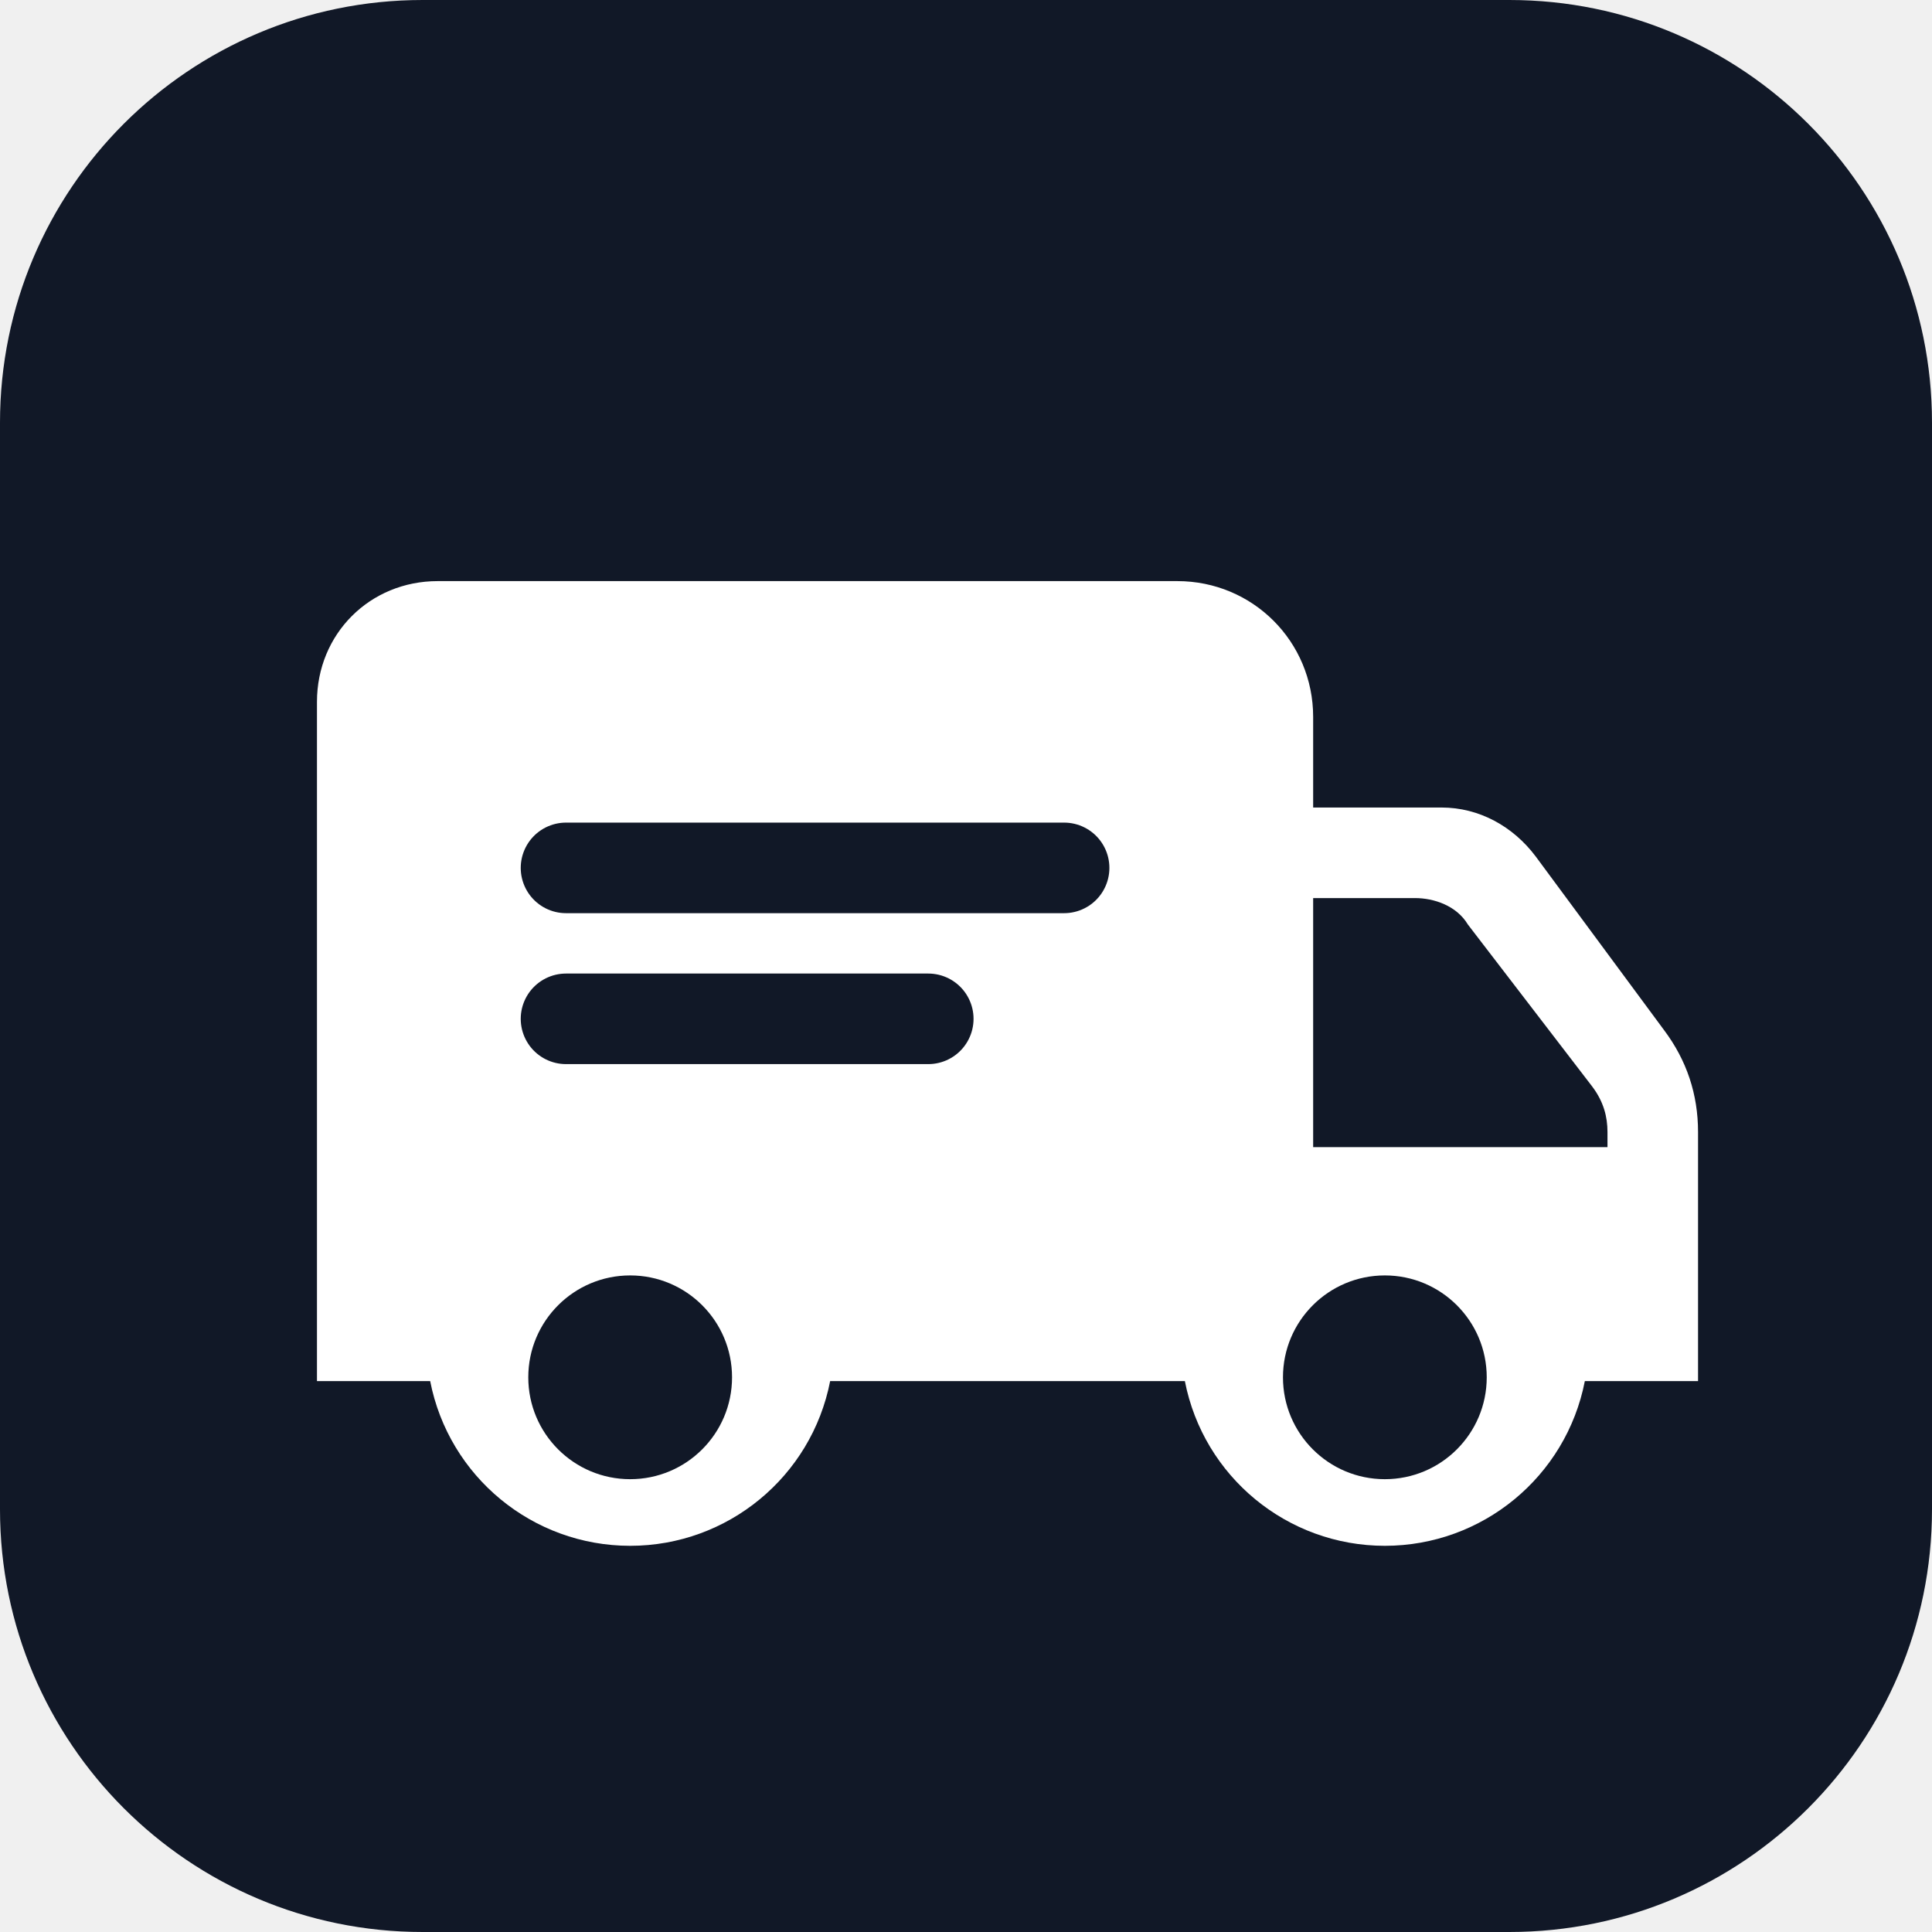
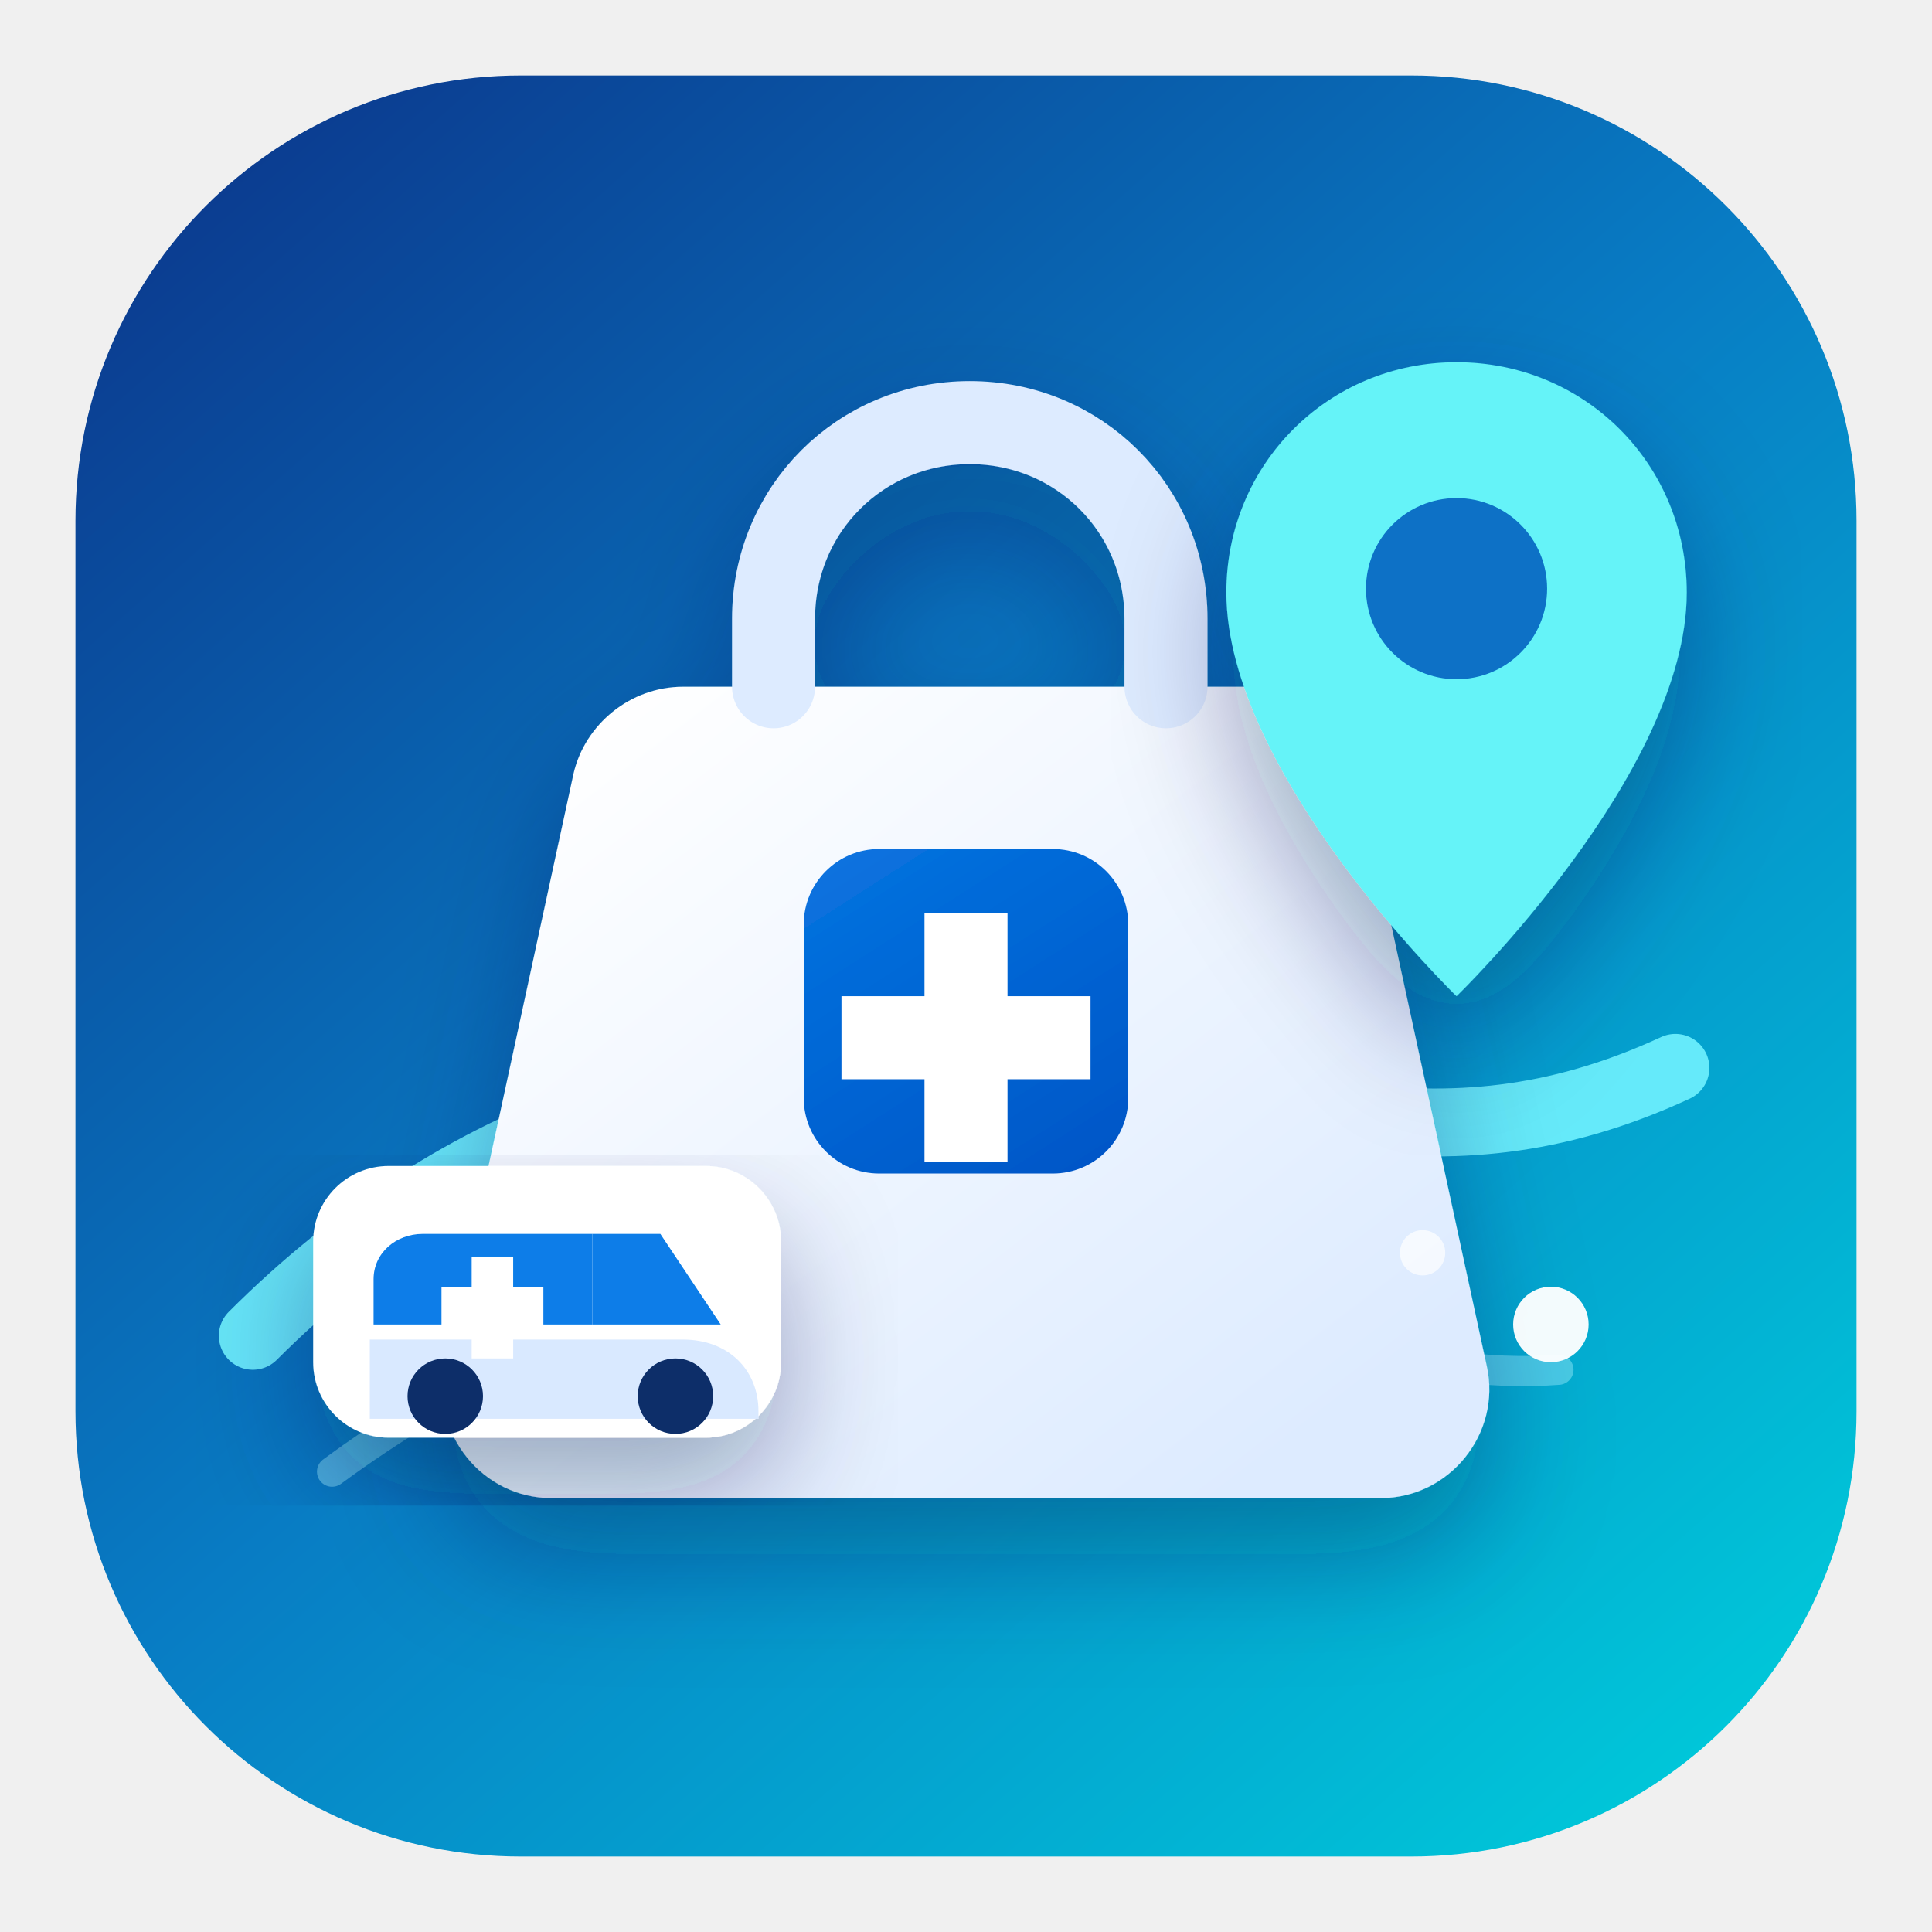
- <svg xmlns="http://www.w3.org/2000/svg" viewBox="0 0 512 512">
-   <rect width="512" height="512" rx="112" fill="#111827" />
-   <path d="M116 154h196c20 0 36 16 36 36v24h34c10 0 19 5 25 13l34 46c6 8 9 17 9 27v66h-30a54 54 0 0 1-106 0H220a54 54 0 0 1-106 0H84V186c0-18 14-32 32-32Z" fill="#fff" />
-   <path d="M348 238v66h78v-4c0-4-1-8-4-12l-33-43c-3-5-9-7-14-7h-27Z" fill="#111827" />
-   <circle cx="167" cy="365" r="27" fill="#111827" />
-   <circle cx="367" cy="365" r="27" fill="#111827" />
-   <path d="M150 230h132M150 270h96" stroke="#111827" stroke-width="24" stroke-linecap="round" />
+ <svg xmlns="http://www.w3.org/2000/svg" viewBox="0 0 512 512" role="img" aria-labelledby="title desc">
+   <defs>
+     <linearGradient id="bg" x1="70" y1="40" x2="450" y2="470" gradientUnits="userSpaceOnUse">
+       <stop offset="0" stop-color="#0B3D91" />
+       <stop offset=".48" stop-color="#087CC4" />
+       <stop offset="1" stop-color="#00C7D9" />
+     </linearGradient>
+     <linearGradient id="bag" x1="170" y1="175" x2="335" y2="390" gradientUnits="userSpaceOnUse">
+       <stop stop-color="#FFFFFF" />
+       <stop offset="1" stop-color="#DDEBFF" />
+     </linearGradient>
+     <linearGradient id="accent" x1="220" y1="180" x2="300" y2="305" gradientUnits="userSpaceOnUse">
+       <stop stop-color="#0A7DE8" />
+       <stop offset="1" stop-color="#0056C7" />
+     </linearGradient>
+     <filter id="shadow" x="-25%" y="-25%" width="150%" height="150%">
+       <feDropShadow dx="0" dy="15" stdDeviation="16" flood-color="#031D4F" flood-opacity=".35" />
+     </filter>
+   </defs>
+   <rect x="20" y="20" width="472" height="472" rx="118" fill="url(#bg)" />
+   <path d="M67 354c54-54 122-78 201-72 68 6 111 31 176 1" fill="none" stroke="#70F2FF" stroke-width="18" stroke-linecap="round" opacity=".9" />
+   <path d="M88 390c64-47 134-63 207-49 43 8 79 25 118 22" fill="none" stroke="#9BEFFF" stroke-width="8" stroke-linecap="round" opacity=".45" />
+   <g filter="url(#shadow)">
+     <path d="M181 182h150c14 0 26 10 29 23l34 157c4 18-10 35-28 35H146c-18 0-32-17-28-35l34-157c3-13 15-23 29-23z" fill="url(#bag)" />
+     <path d="M205 182v-18c0-29 23-52 52-52s52 23 52 52v18" fill="none" stroke="#DDEBFF" stroke-width="22" stroke-linecap="round" />
+     <rect x="213" y="225" width="86" height="86" rx="20" fill="url(#accent)" />
+     <path d="M245 242h22v22h22v22h-22v22h-22v-22h-22v-22h22z" fill="#fff" />
+   </g>
+   <g transform="translate(325 96)" filter="url(#shadow)">
+     <path d="M61 0c-34 0-61 27-61 61 0 48 61 107 61 107s61-59 61-107C122 27 95 0 61 0z" fill="#65F3F8" />
+     <circle cx="61" cy="60" r="24" fill="#0871C6" />
+   </g>
+   <g transform="translate(83 309)" filter="url(#shadow)">
+     <rect x="0" y="0" width="124" height="72" rx="20" fill="#FFFFFF" />
+     <path d="M15 46h83c12 0 20 8 20 19v2H15z" fill="#D9E9FF" />
+     <path d="M16 42h58V18H29c-7 0-13 5-13 12z" fill="#0A7DE8" />
+     <path d="M74 42h34l-16-24H74z" fill="#0A7DE8" />
+     <circle cx="35" cy="61" r="10" fill="#0C2E69" />
+     <circle cx="96" cy="61" r="10" fill="#0C2E69" />
+     <path d="M42 24h11v8h8v11h-8v8H42v-8h-8V32h8z" fill="#fff" />
+   </g>
+   <circle cx="411" cy="351" r="10" fill="#fff" opacity=".95" />
+   <circle cx="377" cy="332" r="6" fill="#fff" opacity=".7" />
</svg>
